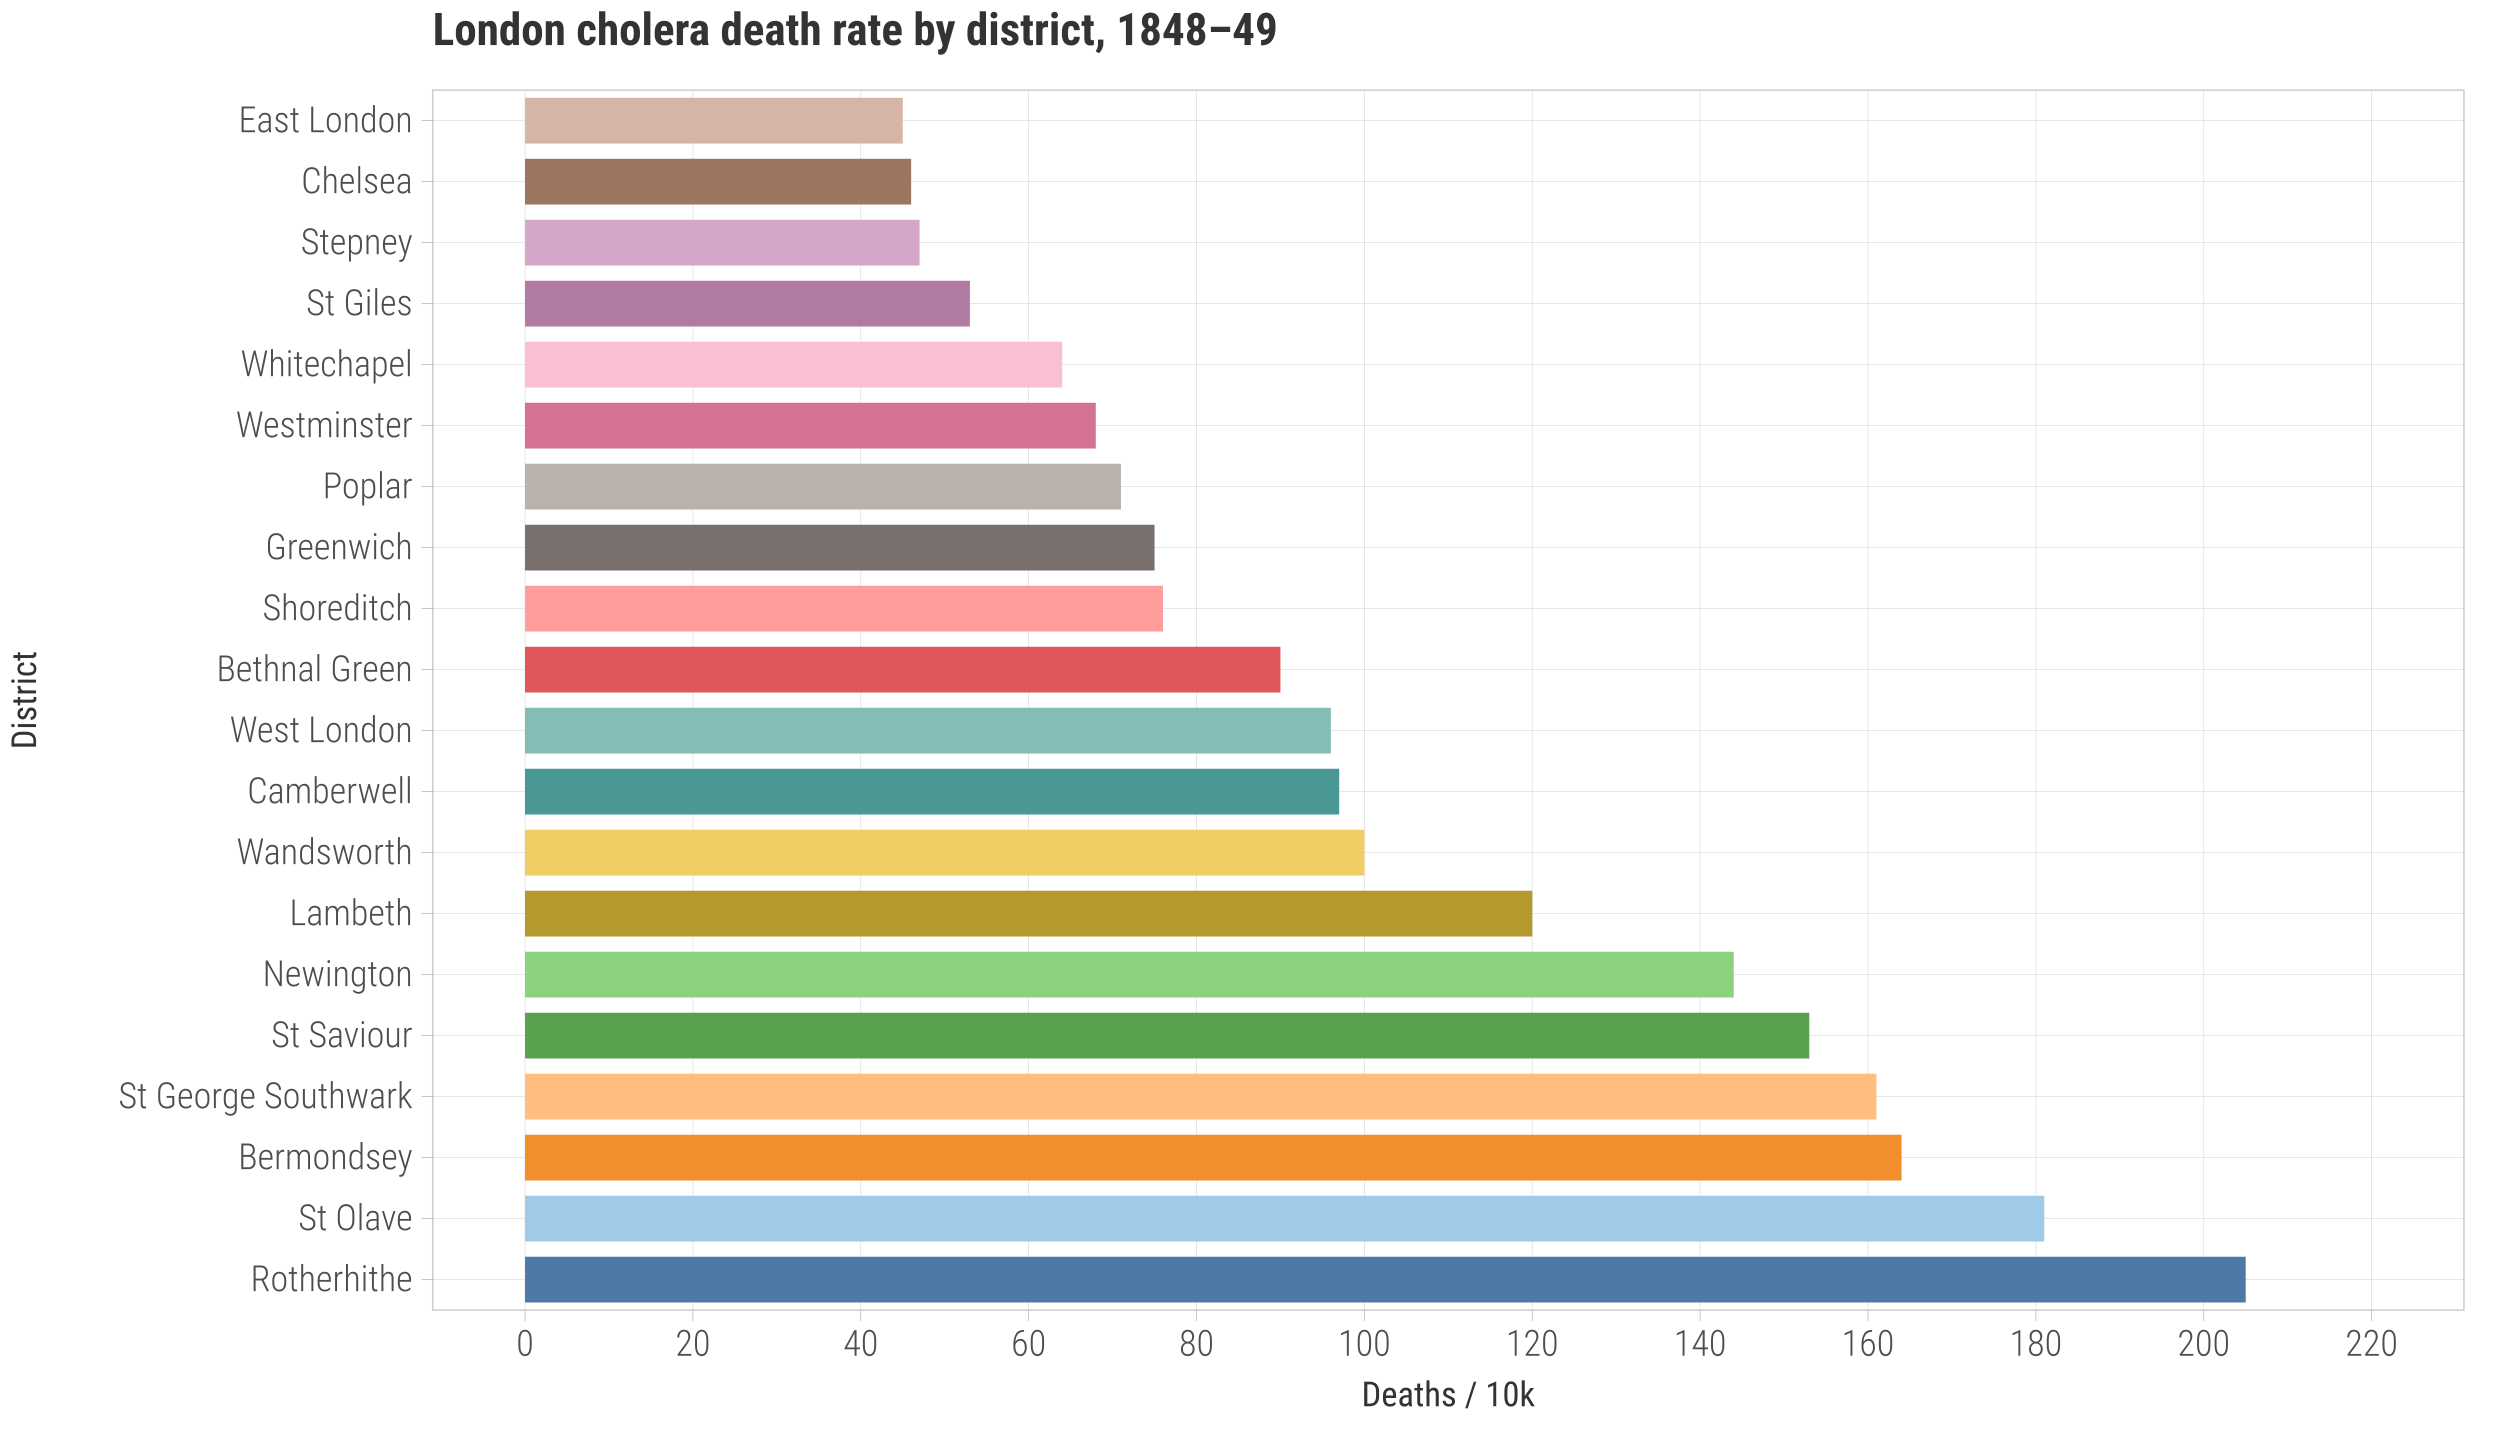
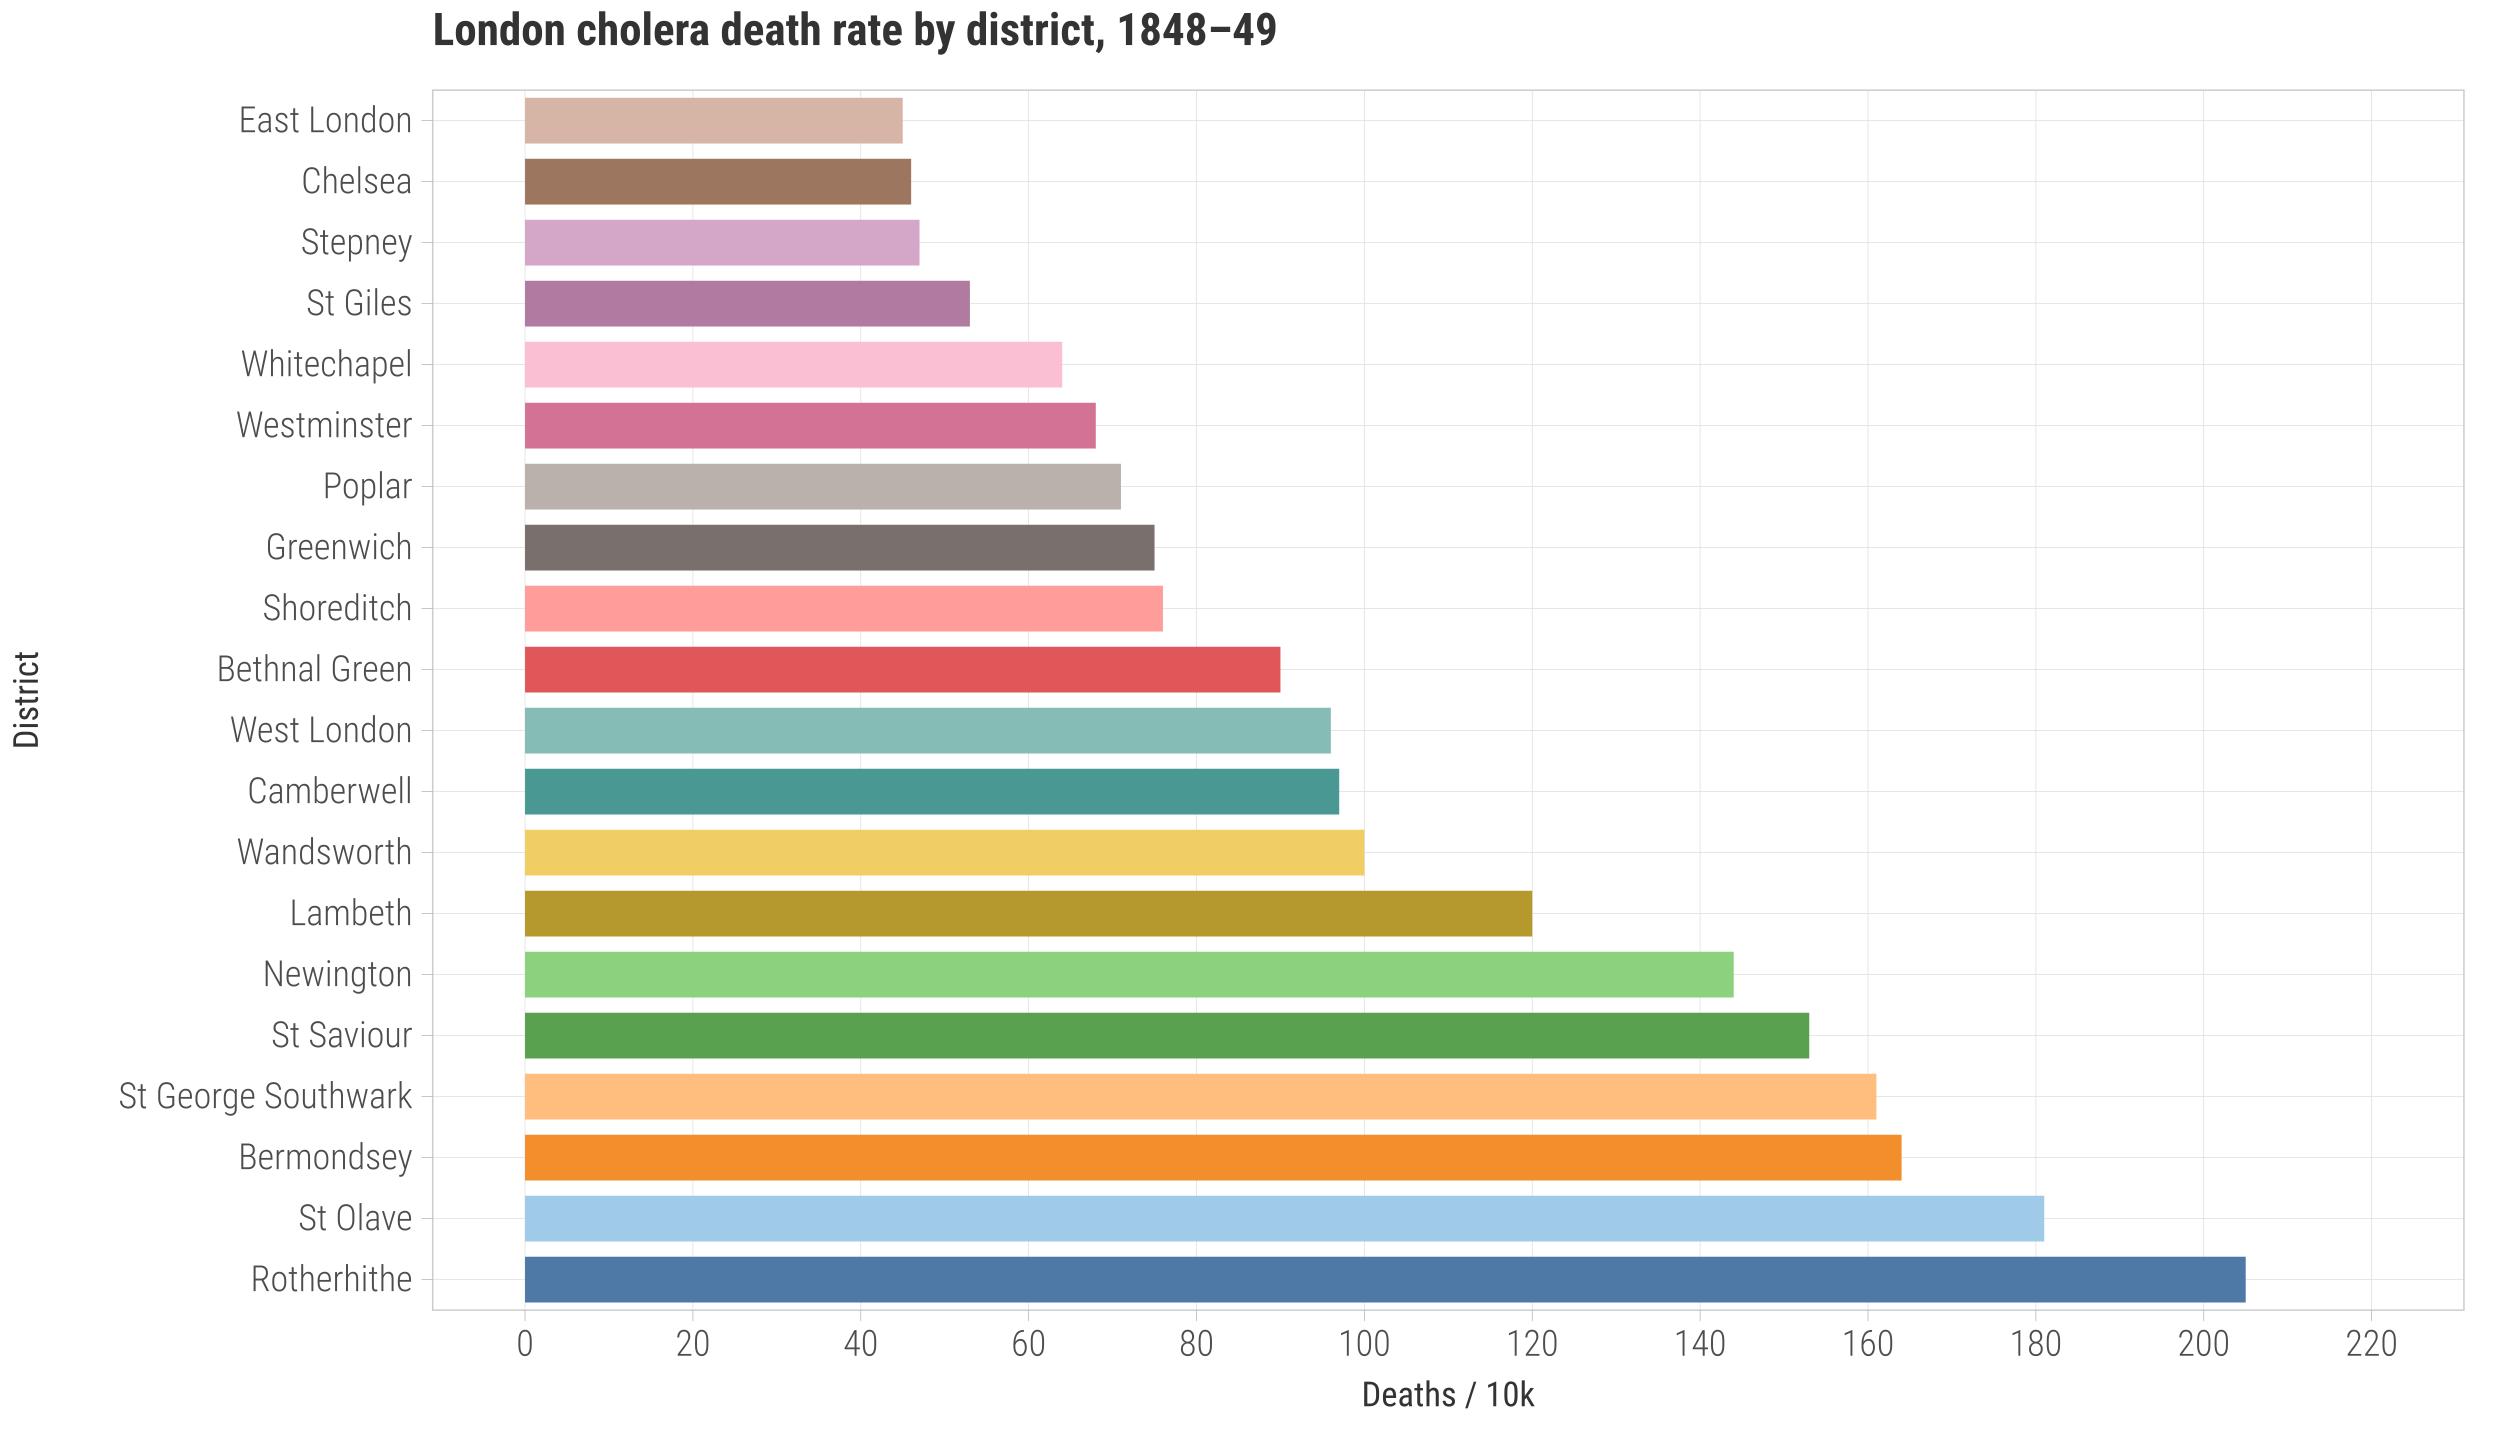
<svg xmlns="http://www.w3.org/2000/svg" width="832" height="480" viewBox="0 0 832 480" role="img" aria-label="London cholera death rate by district, 1848–49" class="gg-plot" font-family="&quot;Roboto Condensed&quot;, &quot;Arial Narrow&quot;, Arial, sans-serif" font-size="11" font-weight="300" text-rendering="optimizeLegibility" shape-rendering="geometricPrecision">
  <rect class="gg-paper" width="832" height="480" fill="var(--gg-paper, #ffffff)" />
  <text class="gg-title" x="144" y="15" font-size="15" font-weight="700" fill="var(--gg-ink, #333333)">London cholera death rate by district, 1848–49</text>
  <defs>
    <clipPath id="spalette_tableau20_20_false_light_832x480-gg-clip-0">
      <rect width="676" height="406" />
    </clipPath>
  </defs>
  <g class="gg-panel" data-panel="0" transform="translate(144,30)">
    <rect class="gg-panel-background" width="676" height="406" fill="var(--gg-panel, #ffffff)" />
    <g class="gg-grid" stroke="var(--gg-grid, #dedede)" stroke-width="0.25" vector-effect="non-scaling-stroke">
      <line x1="30.73" y1="0" x2="30.73" y2="406" />
      <line x1="86.6" y1="0" x2="86.6" y2="406" />
      <line x1="142.46" y1="0" x2="142.46" y2="406" />
      <line x1="198.33" y1="0" x2="198.33" y2="406" />
      <line x1="254.2" y1="0" x2="254.2" y2="406" />
      <line x1="310.07" y1="0" x2="310.07" y2="406" />
      <line x1="365.93" y1="0" x2="365.93" y2="406" />
      <line x1="421.8" y1="0" x2="421.8" y2="406" />
      <line x1="477.67" y1="0" x2="477.67" y2="406" />
      <line x1="533.54" y1="0" x2="533.54" y2="406" />
      <line x1="589.4" y1="0" x2="589.4" y2="406" />
      <line x1="645.27" y1="0" x2="645.27" y2="406" />
      <line x1="0" y1="395.85" x2="676" y2="395.85" />
      <line x1="0" y1="375.55" x2="676" y2="375.55" />
      <line x1="0" y1="355.25" x2="676" y2="355.25" />
      <line x1="0" y1="334.95" x2="676" y2="334.95" />
      <line x1="0" y1="314.65" x2="676" y2="314.65" />
      <line x1="0" y1="294.35" x2="676" y2="294.35" />
      <line x1="0" y1="274.05" x2="676" y2="274.05" />
      <line x1="0" y1="253.75" x2="676" y2="253.75" />
      <line x1="0" y1="233.45" x2="676" y2="233.45" />
      <line x1="0" y1="213.15" x2="676" y2="213.15" />
      <line x1="0" y1="192.85" x2="676" y2="192.85" />
      <line x1="0" y1="172.55" x2="676" y2="172.55" />
      <line x1="0" y1="152.25" x2="676" y2="152.25" />
      <line x1="0" y1="131.95" x2="676" y2="131.95" />
      <line x1="0" y1="111.65" x2="676" y2="111.65" />
      <line x1="0" y1="91.35" x2="676" y2="91.35" />
      <line x1="0" y1="71.05" x2="676" y2="71.05" />
      <line x1="0" y1="50.75" x2="676" y2="50.75" />
      <line x1="0" y1="30.45" x2="676" y2="30.45" />
      <line x1="0" y1="10.15" x2="676" y2="10.15" />
    </g>
    <g class="gg-marks" clip-path="url(#spalette_tableau20_20_false_light_832x480-gg-clip-0)">
      <g class="gg-batch gg-rects" data-layer="0">
        <rect x="30.73" y="388.24" width="572.64" height="15.23" fill="#4E79A7" />
        <rect x="30.73" y="367.94" width="505.6" height="15.23" fill="#A0CBE8" />
        <rect x="30.73" y="347.64" width="458.12" height="15.23" fill="#F28E2B" />
        <rect x="30.73" y="327.34" width="449.74" height="15.23" fill="#FFBE7D" />
        <rect x="30.73" y="307.04" width="427.39" height="15.23" fill="#59A14F" />
        <rect x="30.73" y="286.74" width="402.25" height="15.23" fill="#8CD17D" />
        <rect x="30.73" y="266.44" width="335.21" height="15.23" fill="#B6992D" />
        <rect x="30.73" y="246.14" width="279.34" height="15.23" fill="#F1CE63" />
        <rect x="30.73" y="225.84" width="270.96" height="15.23" fill="#499894" />
        <rect x="30.73" y="205.54" width="268.17" height="15.23" fill="#86BCB6" />
        <rect x="30.73" y="185.24" width="251.4" height="15.23" fill="#E15759" />
        <rect x="30.73" y="164.94" width="212.3" height="15.23" fill="#FF9D9A" />
        <rect x="30.73" y="144.64" width="209.5" height="15.23" fill="#79706E" />
        <rect x="30.73" y="124.34" width="198.33" height="15.23" fill="#BAB0AC" />
        <rect x="30.73" y="104.04" width="189.95" height="15.23" fill="#D37295" />
        <rect x="30.73" y="83.74" width="178.78" height="15.23" fill="#FABFD2" />
        <rect x="30.73" y="63.44" width="148.05" height="15.23" fill="#B07AA1" />
        <rect x="30.73" y="43.14" width="131.29" height="15.23" fill="#D4A6C8" />
        <rect x="30.73" y="22.84" width="128.5" height="15.23" fill="#9D7660" />
        <rect x="30.73" y="2.54" width="125.7" height="15.23" fill="#D7B5A6" />
      </g>
    </g>
    <rect class="gg-panel-border" width="676" height="406" fill="none" stroke="var(--gg-panelBorder, #cccccc)" stroke-width="0.5" vector-effect="non-scaling-stroke" />
  </g>
  <g class="gg-axis gg-axis-x" transform="translate(144,436)">
    <g class="gg-tick" transform="translate(30.73,0)">
      <line y2="3.67" stroke="var(--gg-tickColor, #b3b3b3)" stroke-width="0.25" vector-effect="non-scaling-stroke" />
      <text y="6.67" dy="0.71em" text-anchor="middle" fill="var(--gg-axisText, #4d4d4d)" font-size="12" font-weight="300">0</text>
    </g>
    <g class="gg-tick" transform="translate(86.6,0)">
      <line y2="3.67" stroke="var(--gg-tickColor, #b3b3b3)" stroke-width="0.25" vector-effect="non-scaling-stroke" />
      <text y="6.67" dy="0.71em" text-anchor="middle" fill="var(--gg-axisText, #4d4d4d)" font-size="12" font-weight="300">20</text>
    </g>
    <g class="gg-tick" transform="translate(142.46,0)">
      <line y2="3.67" stroke="var(--gg-tickColor, #b3b3b3)" stroke-width="0.25" vector-effect="non-scaling-stroke" />
      <text y="6.67" dy="0.71em" text-anchor="middle" fill="var(--gg-axisText, #4d4d4d)" font-size="12" font-weight="300">40</text>
    </g>
    <g class="gg-tick" transform="translate(198.33,0)">
      <line y2="3.67" stroke="var(--gg-tickColor, #b3b3b3)" stroke-width="0.25" vector-effect="non-scaling-stroke" />
      <text y="6.67" dy="0.71em" text-anchor="middle" fill="var(--gg-axisText, #4d4d4d)" font-size="12" font-weight="300">60</text>
    </g>
    <g class="gg-tick" transform="translate(254.2,0)">
      <line y2="3.67" stroke="var(--gg-tickColor, #b3b3b3)" stroke-width="0.25" vector-effect="non-scaling-stroke" />
      <text y="6.67" dy="0.71em" text-anchor="middle" fill="var(--gg-axisText, #4d4d4d)" font-size="12" font-weight="300">80</text>
    </g>
    <g class="gg-tick" transform="translate(310.07,0)">
      <line y2="3.67" stroke="var(--gg-tickColor, #b3b3b3)" stroke-width="0.25" vector-effect="non-scaling-stroke" />
      <text y="6.67" dy="0.71em" text-anchor="middle" fill="var(--gg-axisText, #4d4d4d)" font-size="12" font-weight="300">100</text>
    </g>
    <g class="gg-tick" transform="translate(365.93,0)">
      <line y2="3.67" stroke="var(--gg-tickColor, #b3b3b3)" stroke-width="0.25" vector-effect="non-scaling-stroke" />
      <text y="6.67" dy="0.71em" text-anchor="middle" fill="var(--gg-axisText, #4d4d4d)" font-size="12" font-weight="300">120</text>
    </g>
    <g class="gg-tick" transform="translate(421.8,0)">
      <line y2="3.67" stroke="var(--gg-tickColor, #b3b3b3)" stroke-width="0.25" vector-effect="non-scaling-stroke" />
      <text y="6.67" dy="0.71em" text-anchor="middle" fill="var(--gg-axisText, #4d4d4d)" font-size="12" font-weight="300">140</text>
    </g>
    <g class="gg-tick" transform="translate(477.67,0)">
      <line y2="3.67" stroke="var(--gg-tickColor, #b3b3b3)" stroke-width="0.25" vector-effect="non-scaling-stroke" />
      <text y="6.67" dy="0.71em" text-anchor="middle" fill="var(--gg-axisText, #4d4d4d)" font-size="12" font-weight="300">160</text>
    </g>
    <g class="gg-tick" transform="translate(533.54,0)">
      <line y2="3.67" stroke="var(--gg-tickColor, #b3b3b3)" stroke-width="0.25" vector-effect="non-scaling-stroke" />
      <text y="6.67" dy="0.71em" text-anchor="middle" fill="var(--gg-axisText, #4d4d4d)" font-size="12" font-weight="300">180</text>
    </g>
    <g class="gg-tick" transform="translate(589.4,0)">
      <line y2="3.67" stroke="var(--gg-tickColor, #b3b3b3)" stroke-width="0.25" vector-effect="non-scaling-stroke" />
      <text y="6.67" dy="0.71em" text-anchor="middle" fill="var(--gg-axisText, #4d4d4d)" font-size="12" font-weight="300">200</text>
    </g>
    <g class="gg-tick" transform="translate(645.27,0)">
      <line y2="3.67" stroke="var(--gg-tickColor, #b3b3b3)" stroke-width="0.25" vector-effect="non-scaling-stroke" />
      <text y="6.67" dy="0.71em" text-anchor="middle" fill="var(--gg-axisText, #4d4d4d)" font-size="12" font-weight="300">220</text>
    </g>
  </g>
  <g class="gg-axis gg-axis-y" transform="translate(144,30)">
    <g class="gg-tick" transform="translate(0,395.85)">
      <line x2="-3.67" stroke="var(--gg-tickColor, #b3b3b3)" stroke-width="0.25" vector-effect="non-scaling-stroke" />
      <text x="-6.67" dy="0.32em" text-anchor="end" fill="var(--gg-axisText, #4d4d4d)" font-size="12" font-weight="300">Rotherhithe</text>
    </g>
    <g class="gg-tick" transform="translate(0,375.55)">
      <line x2="-3.67" stroke="var(--gg-tickColor, #b3b3b3)" stroke-width="0.25" vector-effect="non-scaling-stroke" />
      <text x="-6.67" dy="0.32em" text-anchor="end" fill="var(--gg-axisText, #4d4d4d)" font-size="12" font-weight="300">St Olave</text>
    </g>
    <g class="gg-tick" transform="translate(0,355.25)">
      <line x2="-3.67" stroke="var(--gg-tickColor, #b3b3b3)" stroke-width="0.25" vector-effect="non-scaling-stroke" />
      <text x="-6.67" dy="0.32em" text-anchor="end" fill="var(--gg-axisText, #4d4d4d)" font-size="12" font-weight="300">Bermondsey</text>
    </g>
    <g class="gg-tick" transform="translate(0,334.95)">
      <line x2="-3.67" stroke="var(--gg-tickColor, #b3b3b3)" stroke-width="0.25" vector-effect="non-scaling-stroke" />
      <text x="-6.67" dy="0.32em" text-anchor="end" fill="var(--gg-axisText, #4d4d4d)" font-size="12" font-weight="300">St George Southwark</text>
    </g>
    <g class="gg-tick" transform="translate(0,314.65)">
      <line x2="-3.67" stroke="var(--gg-tickColor, #b3b3b3)" stroke-width="0.25" vector-effect="non-scaling-stroke" />
      <text x="-6.67" dy="0.32em" text-anchor="end" fill="var(--gg-axisText, #4d4d4d)" font-size="12" font-weight="300">St Saviour</text>
    </g>
    <g class="gg-tick" transform="translate(0,294.35)">
      <line x2="-3.67" stroke="var(--gg-tickColor, #b3b3b3)" stroke-width="0.25" vector-effect="non-scaling-stroke" />
      <text x="-6.67" dy="0.32em" text-anchor="end" fill="var(--gg-axisText, #4d4d4d)" font-size="12" font-weight="300">Newington</text>
    </g>
    <g class="gg-tick" transform="translate(0,274.05)">
      <line x2="-3.67" stroke="var(--gg-tickColor, #b3b3b3)" stroke-width="0.25" vector-effect="non-scaling-stroke" />
      <text x="-6.67" dy="0.32em" text-anchor="end" fill="var(--gg-axisText, #4d4d4d)" font-size="12" font-weight="300">Lambeth</text>
    </g>
    <g class="gg-tick" transform="translate(0,253.75)">
      <line x2="-3.67" stroke="var(--gg-tickColor, #b3b3b3)" stroke-width="0.25" vector-effect="non-scaling-stroke" />
      <text x="-6.67" dy="0.32em" text-anchor="end" fill="var(--gg-axisText, #4d4d4d)" font-size="12" font-weight="300">Wandsworth</text>
    </g>
    <g class="gg-tick" transform="translate(0,233.45)">
      <line x2="-3.67" stroke="var(--gg-tickColor, #b3b3b3)" stroke-width="0.25" vector-effect="non-scaling-stroke" />
      <text x="-6.67" dy="0.32em" text-anchor="end" fill="var(--gg-axisText, #4d4d4d)" font-size="12" font-weight="300">Camberwell</text>
    </g>
    <g class="gg-tick" transform="translate(0,213.15)">
      <line x2="-3.67" stroke="var(--gg-tickColor, #b3b3b3)" stroke-width="0.25" vector-effect="non-scaling-stroke" />
      <text x="-6.67" dy="0.32em" text-anchor="end" fill="var(--gg-axisText, #4d4d4d)" font-size="12" font-weight="300">West London</text>
    </g>
    <g class="gg-tick" transform="translate(0,192.85)">
      <line x2="-3.67" stroke="var(--gg-tickColor, #b3b3b3)" stroke-width="0.25" vector-effect="non-scaling-stroke" />
      <text x="-6.67" dy="0.32em" text-anchor="end" fill="var(--gg-axisText, #4d4d4d)" font-size="12" font-weight="300">Bethnal Green</text>
    </g>
    <g class="gg-tick" transform="translate(0,172.55)">
      <line x2="-3.67" stroke="var(--gg-tickColor, #b3b3b3)" stroke-width="0.25" vector-effect="non-scaling-stroke" />
      <text x="-6.67" dy="0.32em" text-anchor="end" fill="var(--gg-axisText, #4d4d4d)" font-size="12" font-weight="300">Shoreditch</text>
    </g>
    <g class="gg-tick" transform="translate(0,152.25)">
      <line x2="-3.67" stroke="var(--gg-tickColor, #b3b3b3)" stroke-width="0.25" vector-effect="non-scaling-stroke" />
      <text x="-6.67" dy="0.32em" text-anchor="end" fill="var(--gg-axisText, #4d4d4d)" font-size="12" font-weight="300">Greenwich</text>
    </g>
    <g class="gg-tick" transform="translate(0,131.95)">
      <line x2="-3.67" stroke="var(--gg-tickColor, #b3b3b3)" stroke-width="0.25" vector-effect="non-scaling-stroke" />
      <text x="-6.67" dy="0.32em" text-anchor="end" fill="var(--gg-axisText, #4d4d4d)" font-size="12" font-weight="300">Poplar</text>
    </g>
    <g class="gg-tick" transform="translate(0,111.65)">
      <line x2="-3.67" stroke="var(--gg-tickColor, #b3b3b3)" stroke-width="0.25" vector-effect="non-scaling-stroke" />
      <text x="-6.67" dy="0.32em" text-anchor="end" fill="var(--gg-axisText, #4d4d4d)" font-size="12" font-weight="300">Westminster</text>
    </g>
    <g class="gg-tick" transform="translate(0,91.35)">
      <line x2="-3.67" stroke="var(--gg-tickColor, #b3b3b3)" stroke-width="0.25" vector-effect="non-scaling-stroke" />
      <text x="-6.67" dy="0.32em" text-anchor="end" fill="var(--gg-axisText, #4d4d4d)" font-size="12" font-weight="300">Whitechapel</text>
    </g>
    <g class="gg-tick" transform="translate(0,71.05)">
      <line x2="-3.67" stroke="var(--gg-tickColor, #b3b3b3)" stroke-width="0.25" vector-effect="non-scaling-stroke" />
      <text x="-6.67" dy="0.32em" text-anchor="end" fill="var(--gg-axisText, #4d4d4d)" font-size="12" font-weight="300">St Giles</text>
    </g>
    <g class="gg-tick" transform="translate(0,50.75)">
      <line x2="-3.67" stroke="var(--gg-tickColor, #b3b3b3)" stroke-width="0.25" vector-effect="non-scaling-stroke" />
      <text x="-6.67" dy="0.32em" text-anchor="end" fill="var(--gg-axisText, #4d4d4d)" font-size="12" font-weight="300">Stepney</text>
    </g>
    <g class="gg-tick" transform="translate(0,30.45)">
      <line x2="-3.67" stroke="var(--gg-tickColor, #b3b3b3)" stroke-width="0.25" vector-effect="non-scaling-stroke" />
      <text x="-6.67" dy="0.32em" text-anchor="end" fill="var(--gg-axisText, #4d4d4d)" font-size="12" font-weight="300">Chelsea</text>
    </g>
    <g class="gg-tick" transform="translate(0,10.15)">
      <line x2="-3.67" stroke="var(--gg-tickColor, #b3b3b3)" stroke-width="0.25" vector-effect="non-scaling-stroke" />
      <text x="-6.67" dy="0.32em" text-anchor="end" fill="var(--gg-axisText, #4d4d4d)" font-size="12" font-weight="300">East London</text>
    </g>
  </g>
  <text class="gg-axis-title" x="482" y="468" text-anchor="middle" fill="var(--gg-ink, #333333)" font-size="11.5" font-weight="400">Deaths / 10k</text>
-   <text class="gg-axis-title" transform="translate(12,233) rotate(-90)" text-anchor="middle" fill="var(--gg-ink, #333333)" font-size="11.5" font-weight="400">District</text>
+   <text class="gg-axis-title" transform="translate(12.6,233) rotate(-90)" text-anchor="middle" fill="var(--gg-ink, #333333)" font-size="11.5" font-weight="400">District</text>
</svg>
